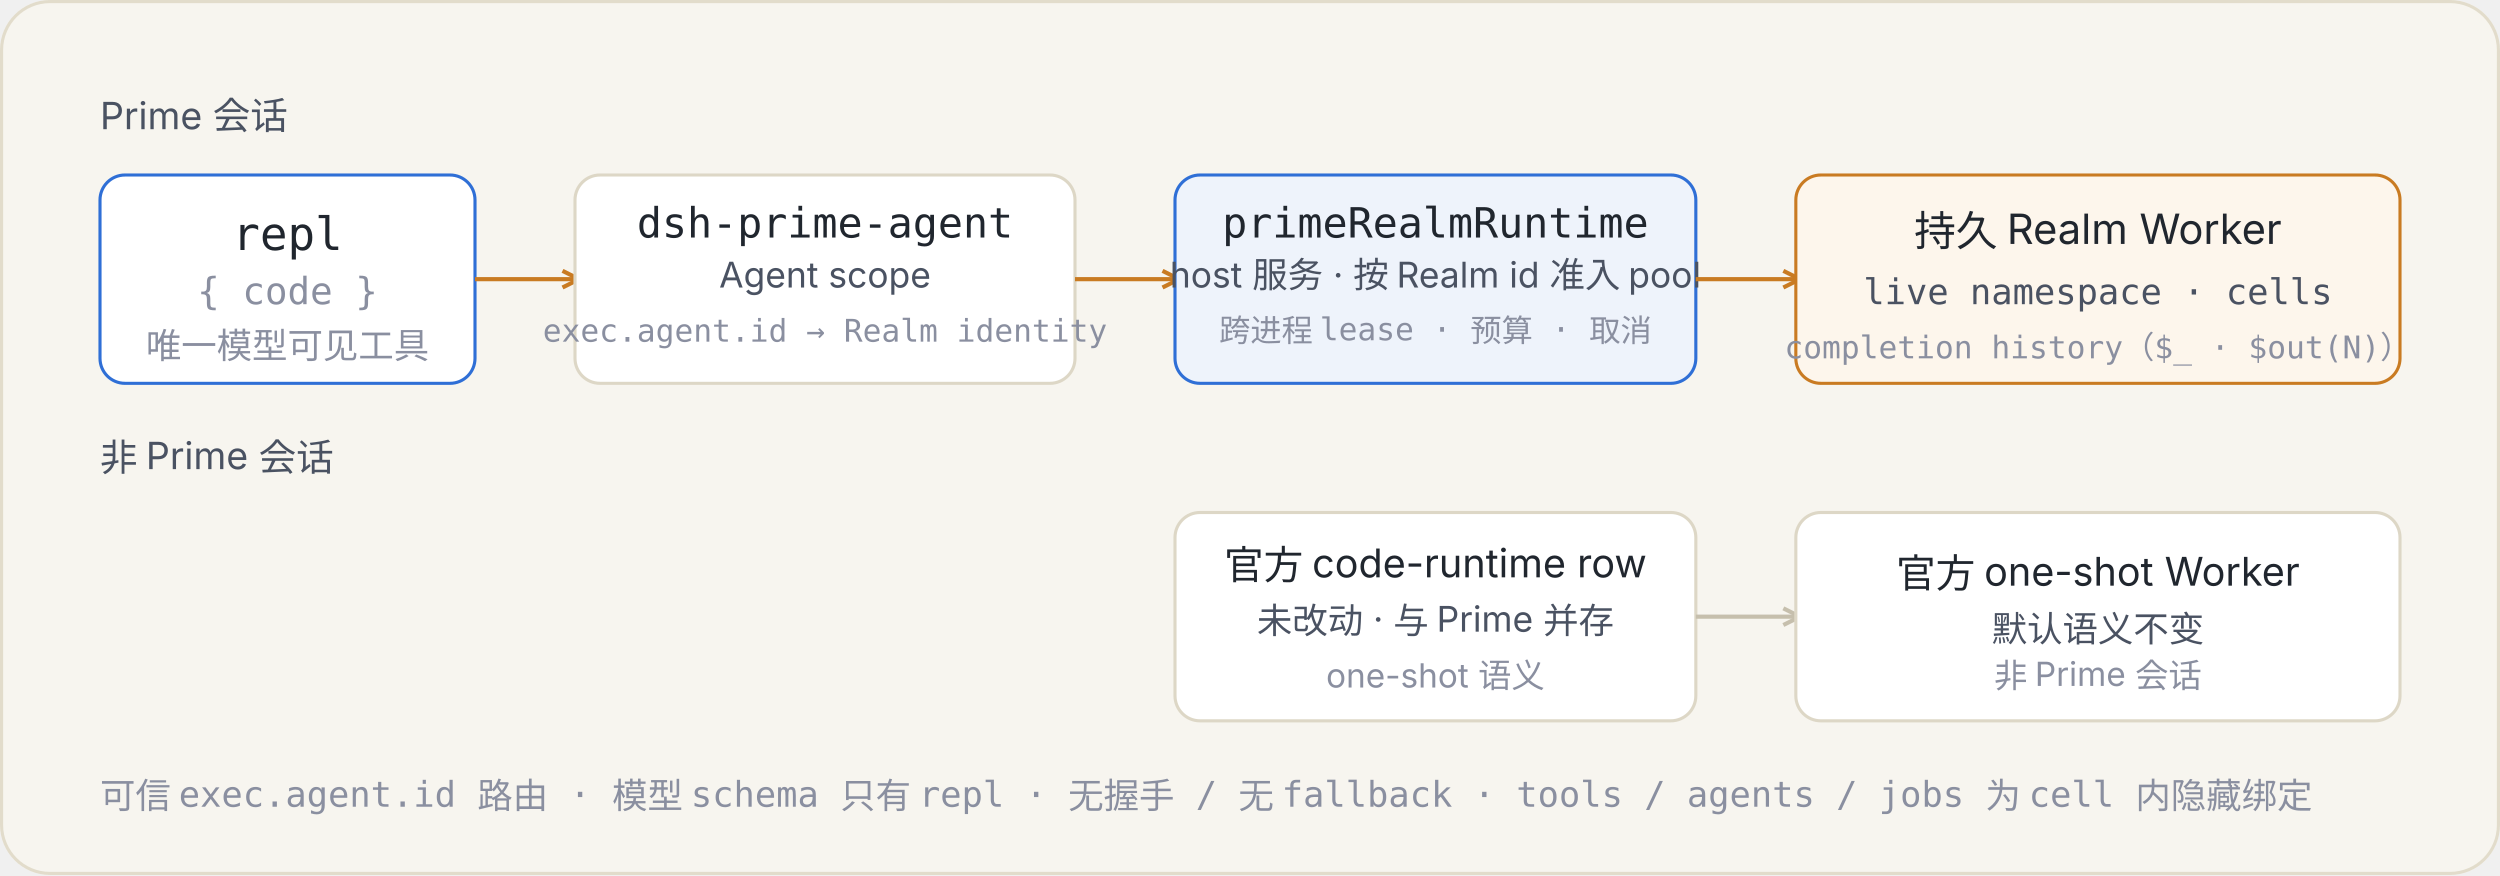
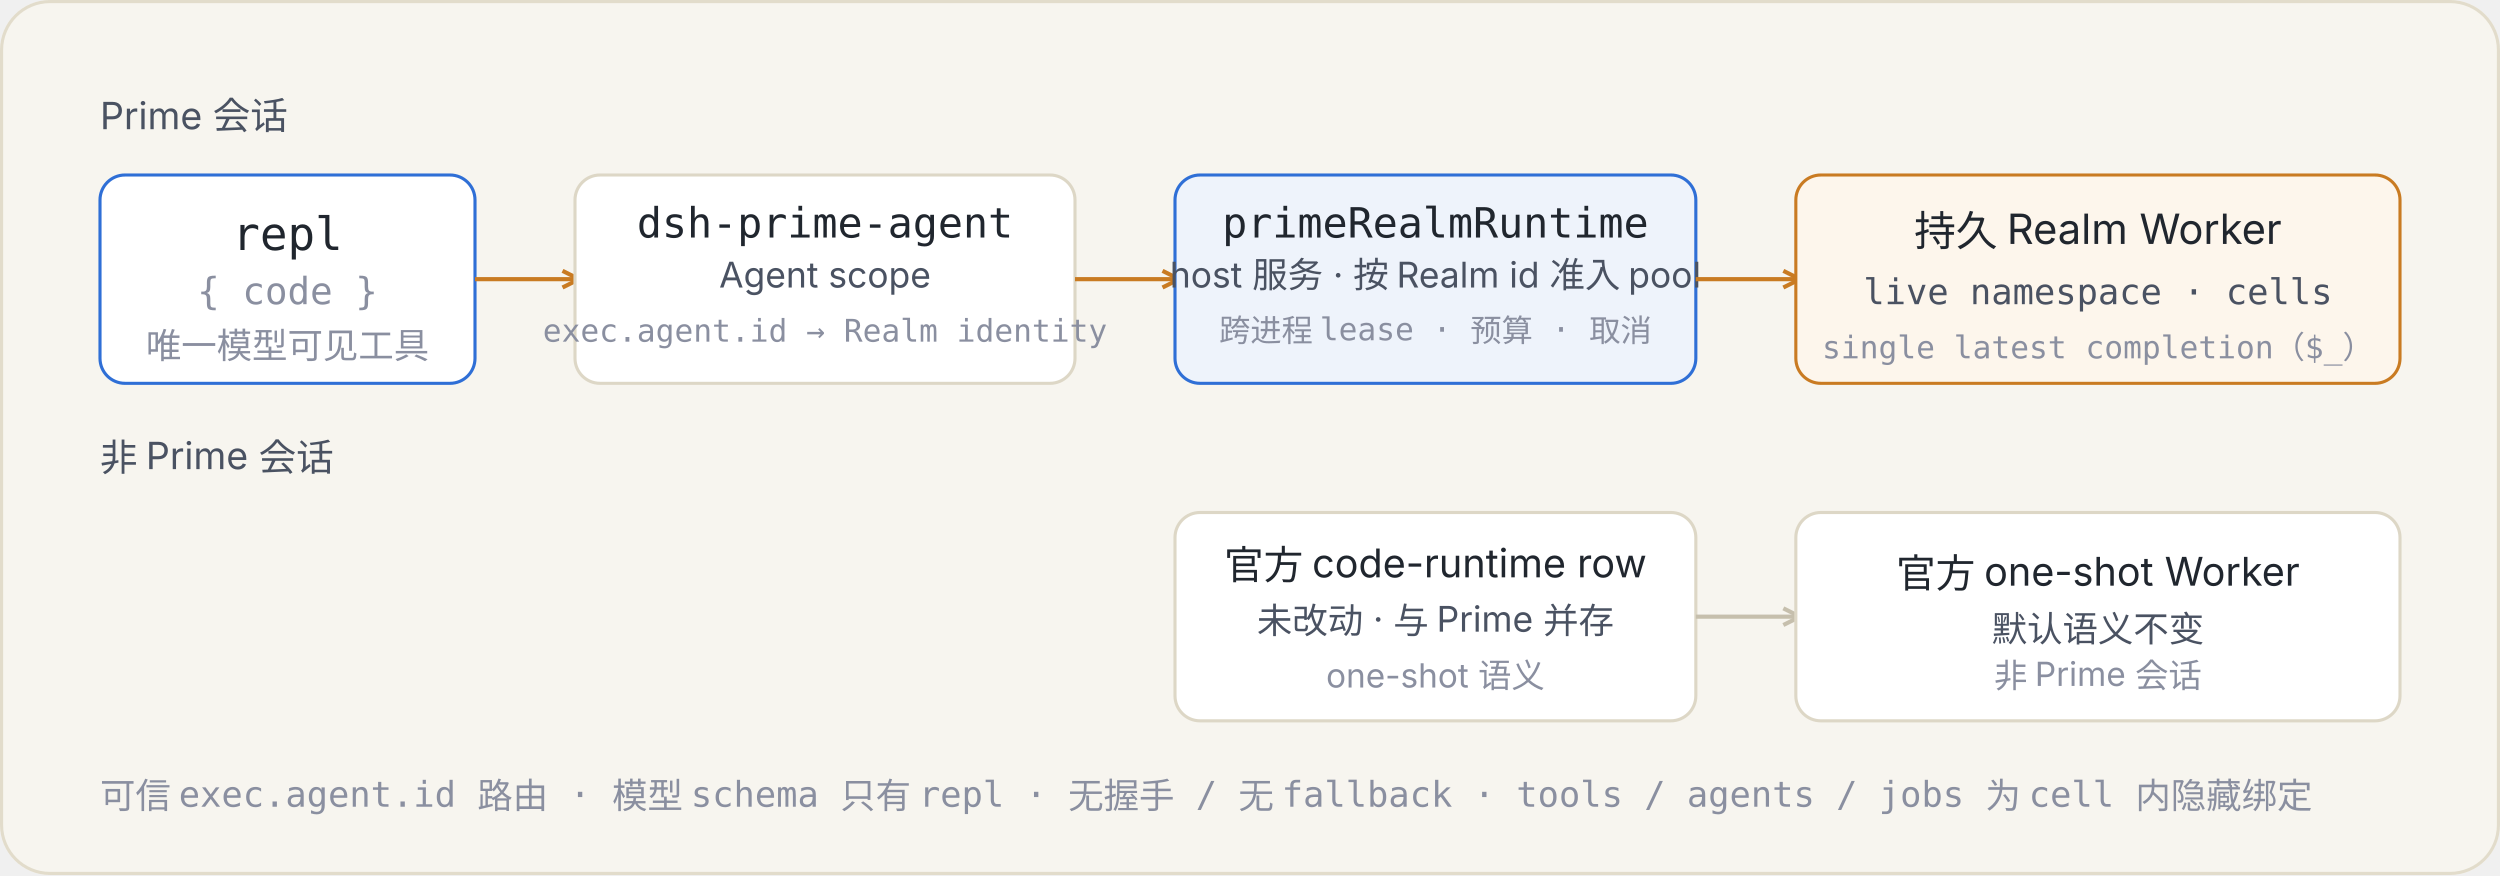
<svg xmlns="http://www.w3.org/2000/svg" width="1200" height="420" viewBox="0 0 1200 420" role="img" aria-labelledby="title desc">
  <rect width="1200" height="420" rx="24" fill="#F7F5EF" />
  <rect x="0.75" y="0.75" width="1198.5" height="418.5" rx="23.25" fill="none" stroke="#E2DCCB" stroke-width="1.5" />
  <g font-family="-apple-system, 'Segoe UI', 'PingFang SC', 'Microsoft YaHei', sans-serif">
    <text x="48" y="62" font-size="18" fill="#4A5262">Prime 会话</text>
    <text x="48" y="226" font-size="18" fill="#4A5262">非 Prime 会话</text>
  </g>
  <g font-family="ui-monospace, SFMono-Regular, Menlo, monospace">
    <rect x="48" y="84" width="180" height="100" rx="12" fill="#FFFFFF" stroke="#2F6FD6" stroke-width="1.5" />
    <text x="138" y="120" font-size="22" fill="#20262E" text-anchor="middle">repl</text>
    <text x="138" y="146" font-size="18" fill="#8A8FA0" text-anchor="middle">{ code }</text>
    <text x="138" y="172" font-size="17" fill="#8A8FA0" text-anchor="middle" font-family="-apple-system, 'Segoe UI', 'PingFang SC', 'Microsoft YaHei', sans-serif">唯一模型可见工具</text>
    <path d="M 228 134 L 276 134" stroke="#C97B22" stroke-width="2" fill="none" />
    <path d="M 270 130 L 278 134 L 270 138" fill="none" stroke="#C97B22" stroke-width="2" />
    <rect x="276" y="84" width="240" height="100" rx="12" fill="#FFFFFF" stroke="#DDD7C6" stroke-width="1.5" />
    <text x="396" y="114" font-size="20" fill="#20262E" text-anchor="middle">dsh-prime-agent</text>
    <text x="396" y="138" font-size="17" fill="#4A5262" text-anchor="middle" font-family="-apple-system, 'Segoe UI', 'PingFang SC', 'Microsoft YaHei', sans-serif">Agent scope</text>
    <text x="396" y="164" font-size="15" fill="#8A8FA0" text-anchor="middle">exec.agent.id → Realm identity</text>
    <path d="M 516 134 L 564 134" stroke="#C97B22" stroke-width="2" fill="none" />
    <path d="M 558 130 L 566 134 L 558 138" fill="none" stroke="#C97B22" stroke-width="2" />
    <rect x="564" y="84" width="250" height="100" rx="12" fill="#EEF3FB" stroke="#2F6FD6" stroke-width="1.5" />
    <text x="689" y="114" font-size="20" fill="#20262E" text-anchor="middle">primeRealmRuntime</text>
    <text x="689" y="138" font-size="17" fill="#4A5262" text-anchor="middle" font-family="-apple-system, 'Segoe UI', 'PingFang SC', 'Microsoft YaHei', sans-serif">host 服务 · 按 Realm id 准入 pool</text>
    <text x="689" y="164" font-size="15" fill="#8A8FA0" text-anchor="middle">跨进程 lease · 预算 · 取消</text>
    <path d="M 814 134 L 862 134" stroke="#C97B22" stroke-width="2" fill="none" />
    <path d="M 856 130 L 864 134 L 856 138" fill="none" stroke="#C97B22" stroke-width="2" />
    <rect x="862" y="84" width="290" height="100" rx="12" fill="#FDF6EC" stroke="#C97B22" stroke-width="1.5" />
    <text x="1007" y="118" font-size="20" fill="#20262E" text-anchor="middle" font-family="-apple-system, 'Segoe UI', 'PingFang SC', 'Microsoft YaHei', sans-serif">持久 Realm Worker</text>
    <text x="1007" y="146" font-size="17" fill="#4A5262" text-anchor="middle">live namespace · cells</text>
-     <text x="1007" y="172" font-size="15" fill="#8A8FA0" text-anchor="middle">completion history（$_ · $out(N)）</text>
+     <text x="1007" y="172" font-size="15" fill="#8A8FA0" text-anchor="middle">single latest completion（$_）</text>
    <rect x="564" y="246" width="250" height="100" rx="12" fill="#FFFFFF" stroke="#DDD7C6" stroke-width="1.5" />
    <text x="689" y="278" font-size="19" fill="#20262E" text-anchor="middle" font-family="-apple-system, 'Segoe UI', 'PingFang SC', 'Microsoft YaHei', sans-serif">官方 code-runtime row</text>
    <text x="689" y="304" font-size="17" fill="#4A5262" text-anchor="middle" font-family="-apple-system, 'Segoe UI', 'PingFang SC', 'Microsoft YaHei', sans-serif">未改动 · 与 Prime 并存</text>
    <text x="689" y="330" font-size="16" fill="#8A8FA0" text-anchor="middle" font-family="-apple-system, 'Segoe UI', 'PingFang SC', 'Microsoft YaHei', sans-serif">one-shot 语义</text>
    <path d="M 814 296 L 862 296" stroke="#C6BFAD" stroke-width="2" fill="none" />
    <path d="M 856 292 L 864 296 L 856 300" fill="none" stroke="#C6BFAD" stroke-width="2" />
    <rect x="862" y="246" width="290" height="100" rx="12" fill="#FFFFFF" stroke="#DDD7C6" stroke-width="1.5" />
    <text x="1007" y="282" font-size="19" fill="#20262E" text-anchor="middle" font-family="-apple-system, 'Segoe UI', 'PingFang SC', 'Microsoft YaHei', sans-serif">官方 one-shot Worker</text>
    <text x="1007" y="308" font-size="17" fill="#4A5262" text-anchor="middle" font-family="-apple-system, 'Segoe UI', 'PingFang SC', 'Microsoft YaHei', sans-serif">默认语义不变</text>
    <text x="1007" y="330" font-size="16" fill="#8A8FA0" text-anchor="middle" font-family="-apple-system, 'Segoe UI', 'PingFang SC', 'Microsoft YaHei', sans-serif">非 Prime 会话</text>
    <text x="48" y="388" font-size="17" fill="#8A8FA0">可信 exec.agent.id 路由 · 模型 schema 只有 repl · 无握手 / 无 fallback · tools / agents / jobs 为 cell 内隐藏绑定</text>
  </g>
</svg>
